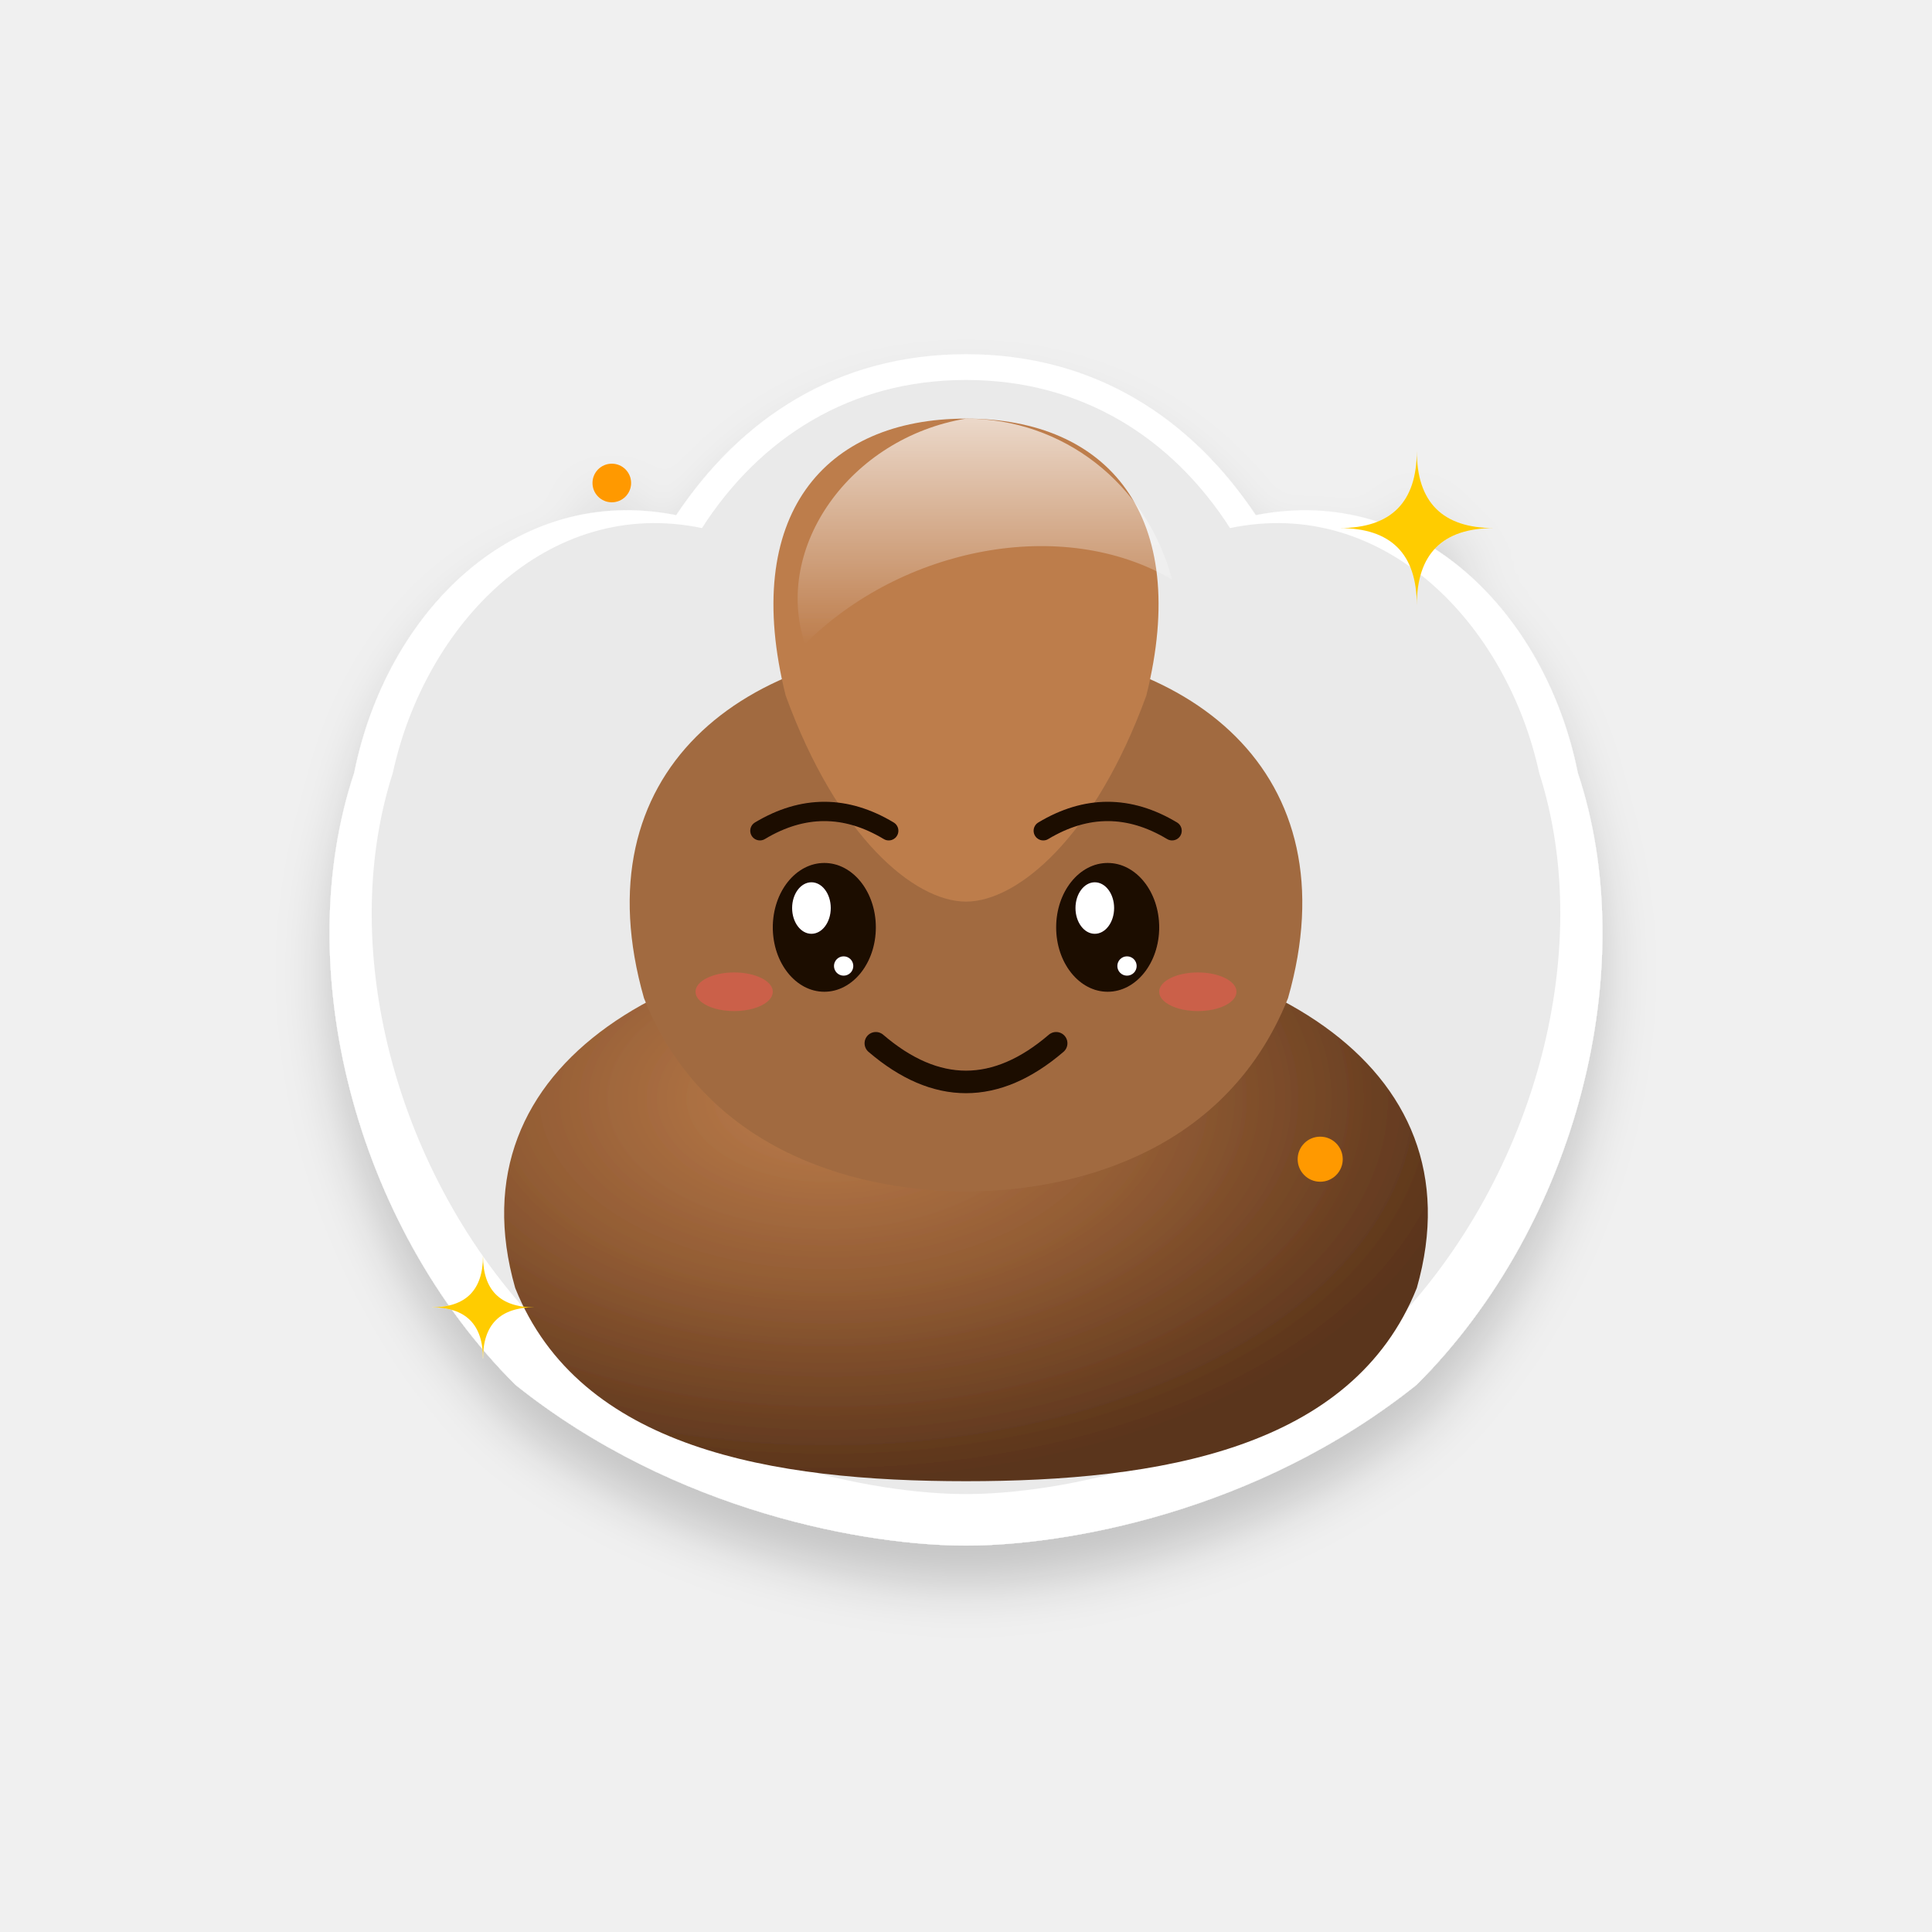
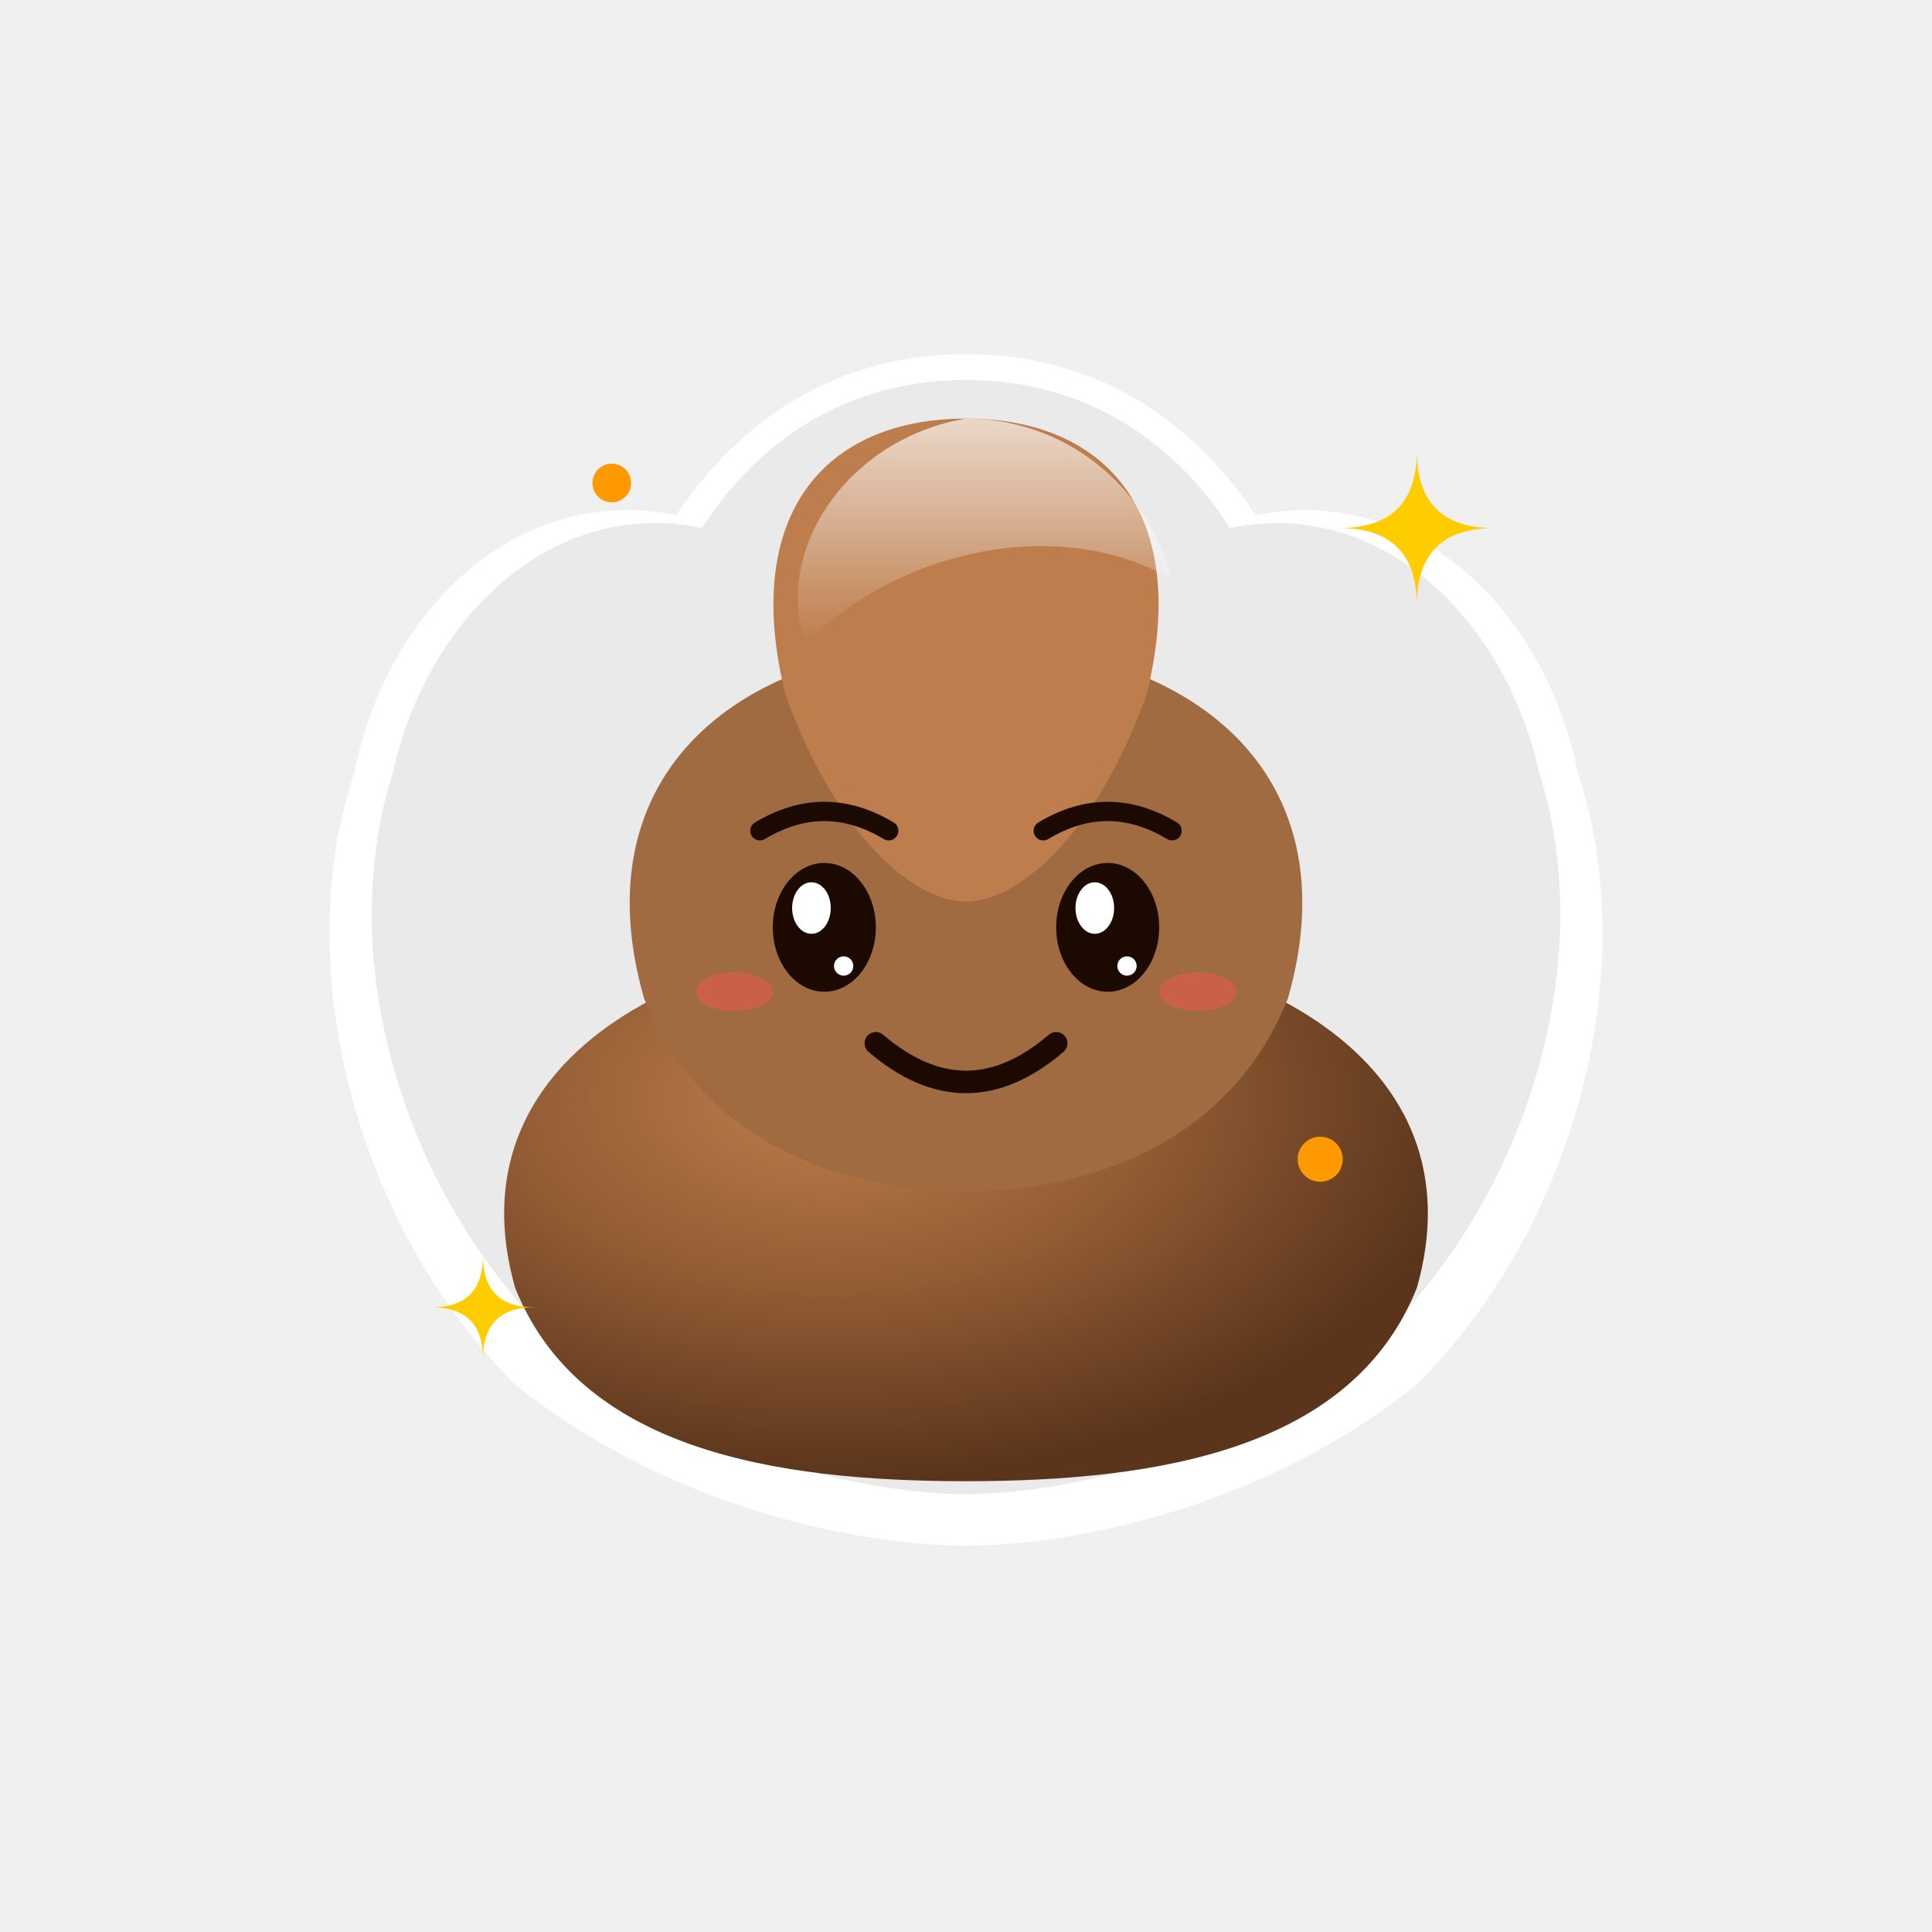
<svg xmlns="http://www.w3.org/2000/svg" viewBox="0 0 300 300" width="300" height="300">
  <defs>
-     <filter id="sticker-shadow" x="-20%" y="-20%" width="140%" height="140%">
-       <feDropShadow dx="0" dy="6" stdDeviation="4" flood-color="#000000" flood-opacity="0.18" />
-     </filter>
    <radialGradient id="bg-poop-d4" cx="35%" cy="30%" r="70%">
      <stop offset="0%" stop-color="#bd7d4c" />
      <stop offset="50%" stop-color="#925c34" />
      <stop offset="100%" stop-color="#5a341b" />
    </radialGradient>
    <linearGradient id="highlight-d4" x1="0" y1="0" x2="0" y2="1">
      <stop offset="0%" stop-color="#ffffff" stop-opacity="0.7" />
      <stop offset="100%" stop-color="#ffffff" stop-opacity="0" />
    </linearGradient>
  </defs>
-   <g filter="url(#sticker-shadow)">
+   <g>
    <path d="M150 55               C170 55, 185 65, 195 80               C220 75, 240 95, 245 120               C255 150, 245 190, 220 215               C195 235, 165 240, 150 240               C135 240, 105 235, 80 215               C55 190, 45 150, 55 120               C60 95, 80 75, 105 80               C115 65, 130 55, 150 55 Z" fill="#ffffff" />
    <path d="M150 59               C168 59, 182 68, 191 82               C215 77, 234 97, 239 120               C248 148, 238 184, 215 207               C192 227, 164 232, 150 232               C136 232, 108 227, 85 207               C62 184, 52 148, 61 120               C66 97, 85 77, 109 82               C118 68, 132 59, 150 59 Z" fill="#eaeaea" />
    <path d="M150 145               C195 145, 230 165, 220 200               C210 225, 180 230, 150 230               C120 230, 90 225, 80 200               C70 165, 105 145, 150 145 Z" fill="url(#bg-poop-d4)" />
    <path d="M150 100               C185 100, 210 120, 200 155               C190 180, 165 185, 150 185               C135 185, 110 180, 100 155               C90 120, 115 100, 150 100 Z" fill="#a16b41" />
    <path d="M150 65               C172 65, 185 80, 178 108               C170 130, 158 140, 150 140               C142 140, 130 130, 122 108               C115 80, 128 65, 150 65 Z" fill="#bd7d4c" />
    <path d="M150 65 C165 65, 178 75, 182 90 C165 80, 140 85, 125 100 C120 85, 132 68, 150 65 Z" fill="url(#highlight-d4)" />
    <path d="M220 70 Q220 82 232 82 Q220 82 220 94 Q220 82 208 82 Q220 82 220 70 Z" fill="#ffcc00" />
    <path d="M75 195 Q75 203 83 203 Q75 203 75 211 Q75 203 67 203 Q75 203 75 195 Z" fill="#ffcc00" />
    <circle cx="205" cy="180" r="3.5" fill="#ff9900" />
    <circle cx="95" cy="75" r="3" fill="#ff9900" />
    <ellipse cx="128" cy="144" rx="8" ry="10" fill="#1c0a02" />
    <ellipse cx="172" cy="144" rx="8" ry="10" fill="#1c0a02" />
    <ellipse cx="126" cy="141" rx="3" ry="4" fill="#ffffff" />
    <ellipse cx="170" cy="141" rx="3" ry="4" fill="#ffffff" />
    <circle cx="131" cy="150" r="1.5" fill="#ffffff" />
    <circle cx="175" cy="150" r="1.5" fill="#ffffff" />
    <path d="M118 129 Q128 123 138 129" fill="none" stroke="#1c0a02" stroke-width="3" stroke-linecap="round" />
    <path d="M182 129 Q172 123 162 129" fill="none" stroke="#1c0a02" stroke-width="3" stroke-linecap="round" />
    <path d="M136 162 Q150 174 164 162" fill="none" stroke="#1c0a02" stroke-width="3.5" stroke-linecap="round" />
    <ellipse cx="114" cy="154" rx="6" ry="3" fill="#ff5252" opacity="0.45" />
    <ellipse cx="186" cy="154" rx="6" ry="3" fill="#ff5252" opacity="0.45" />
  </g>
</svg>
